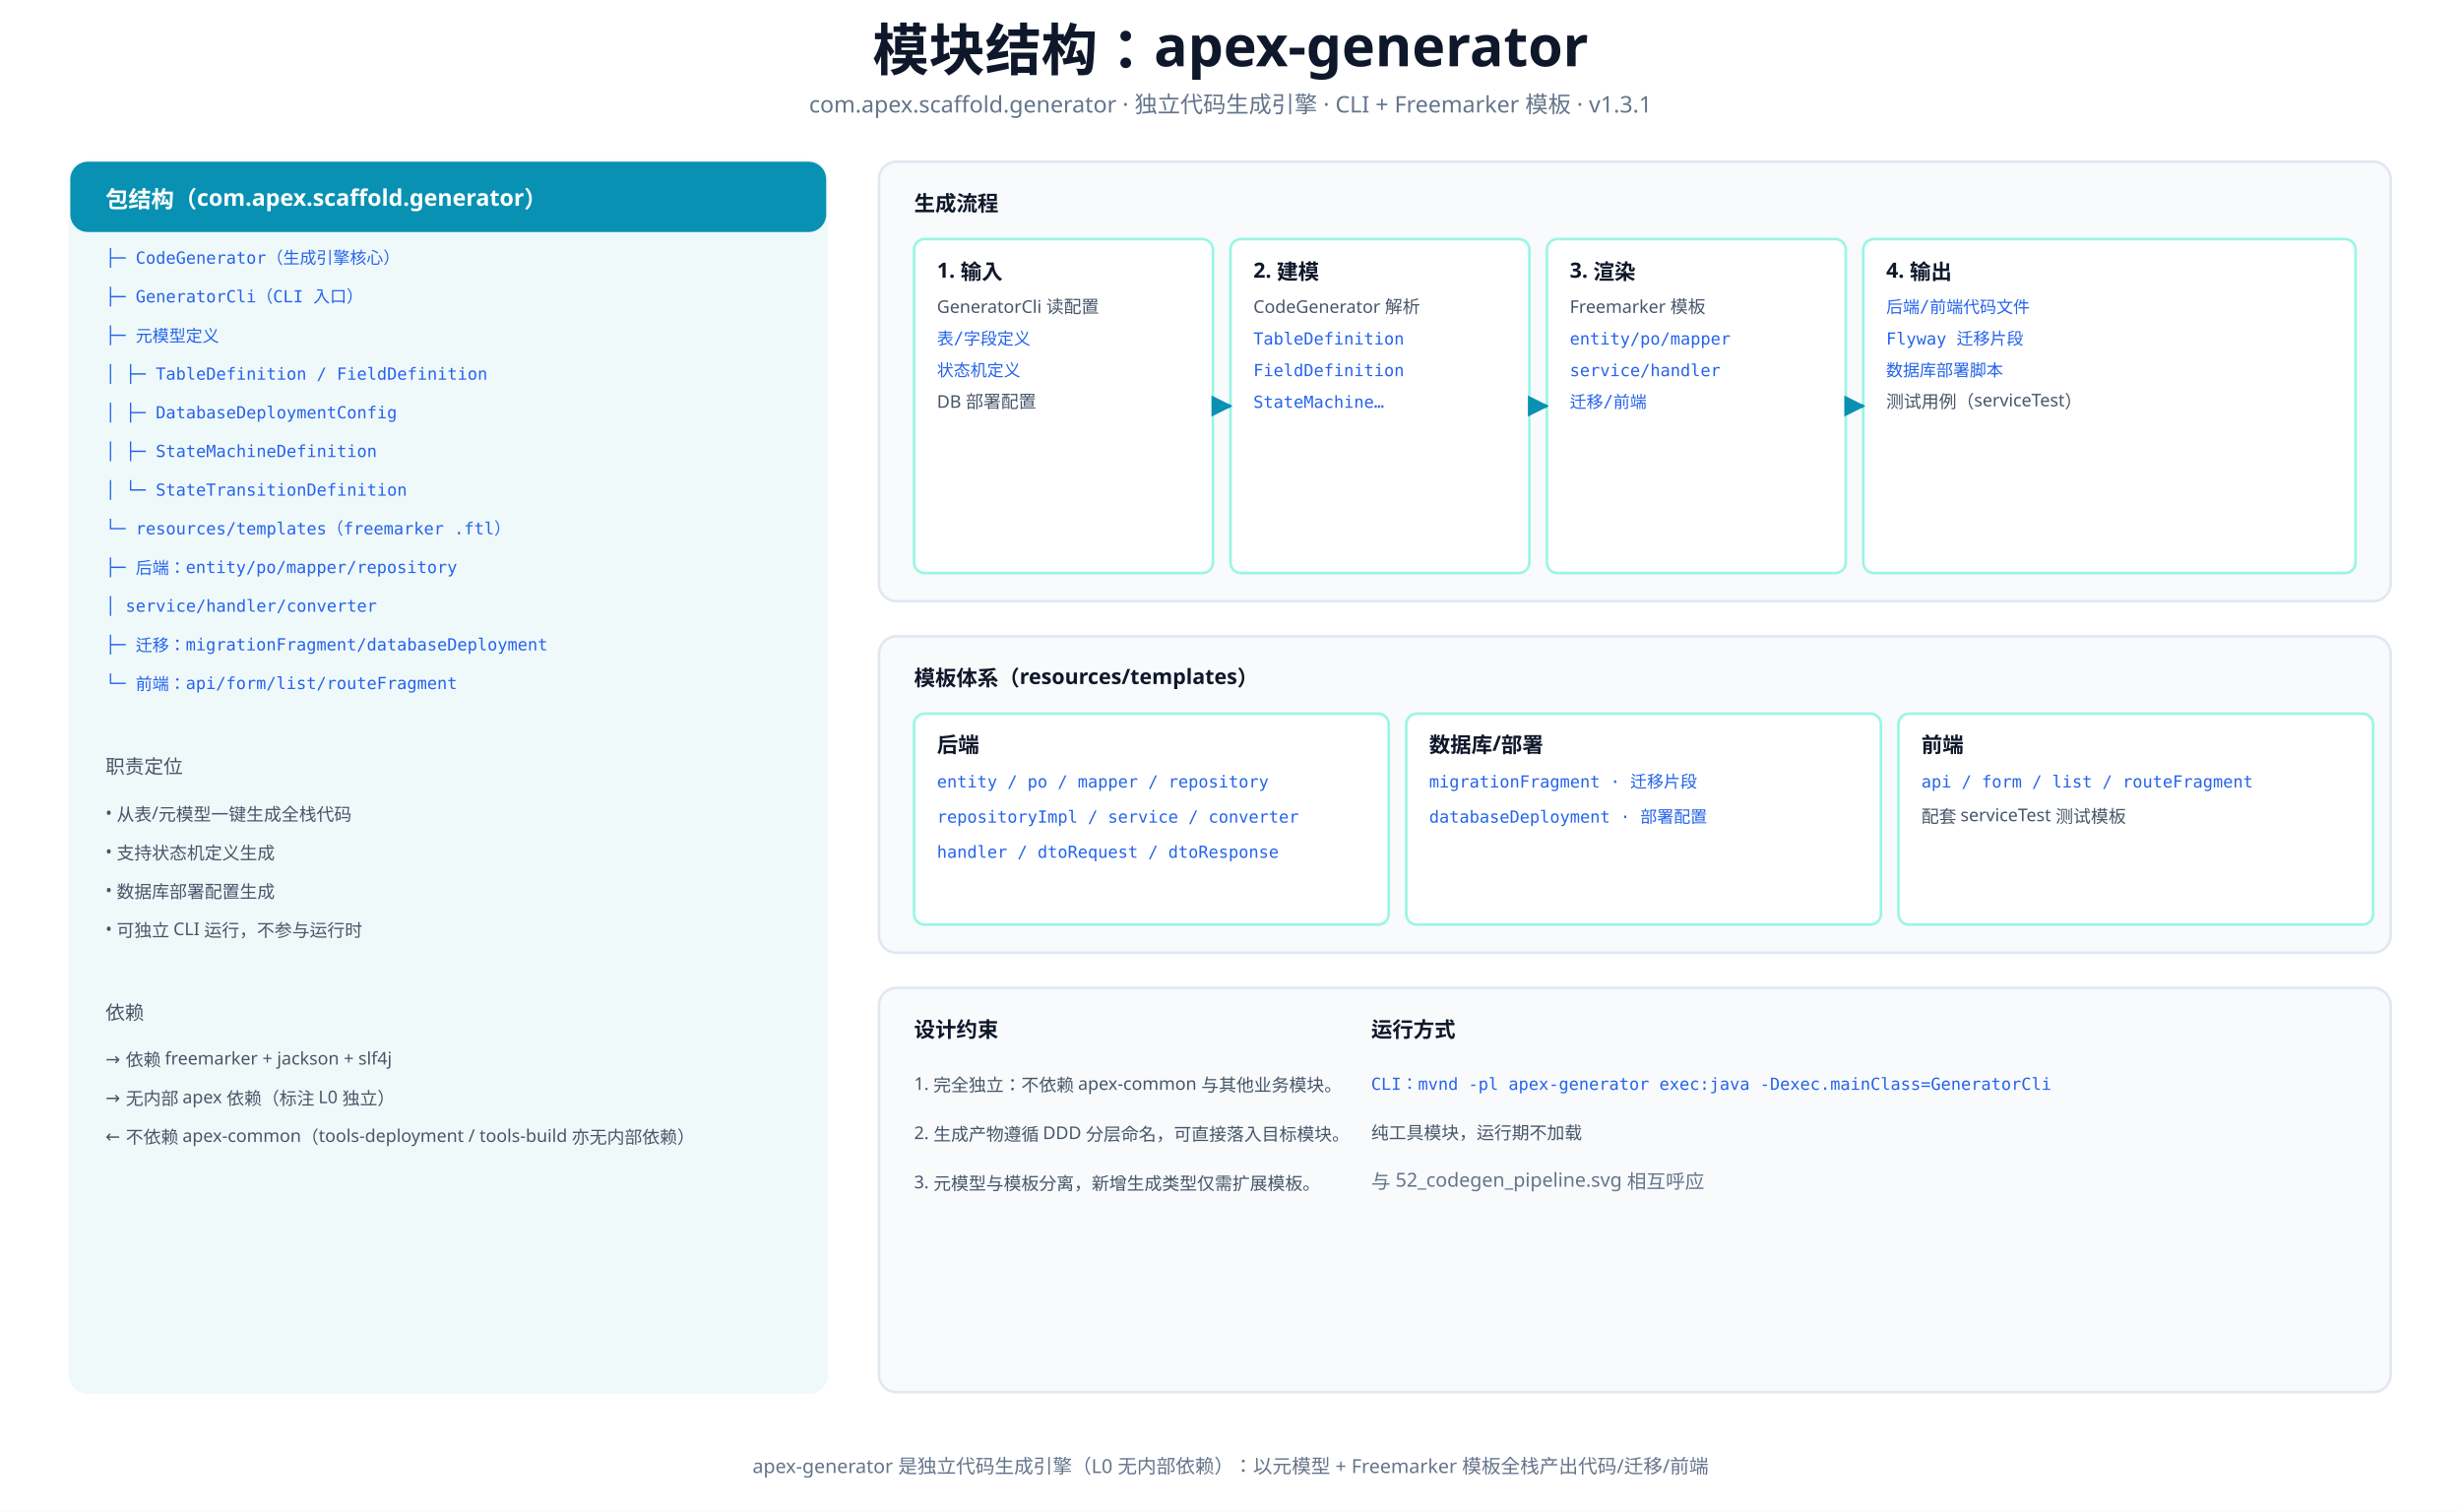
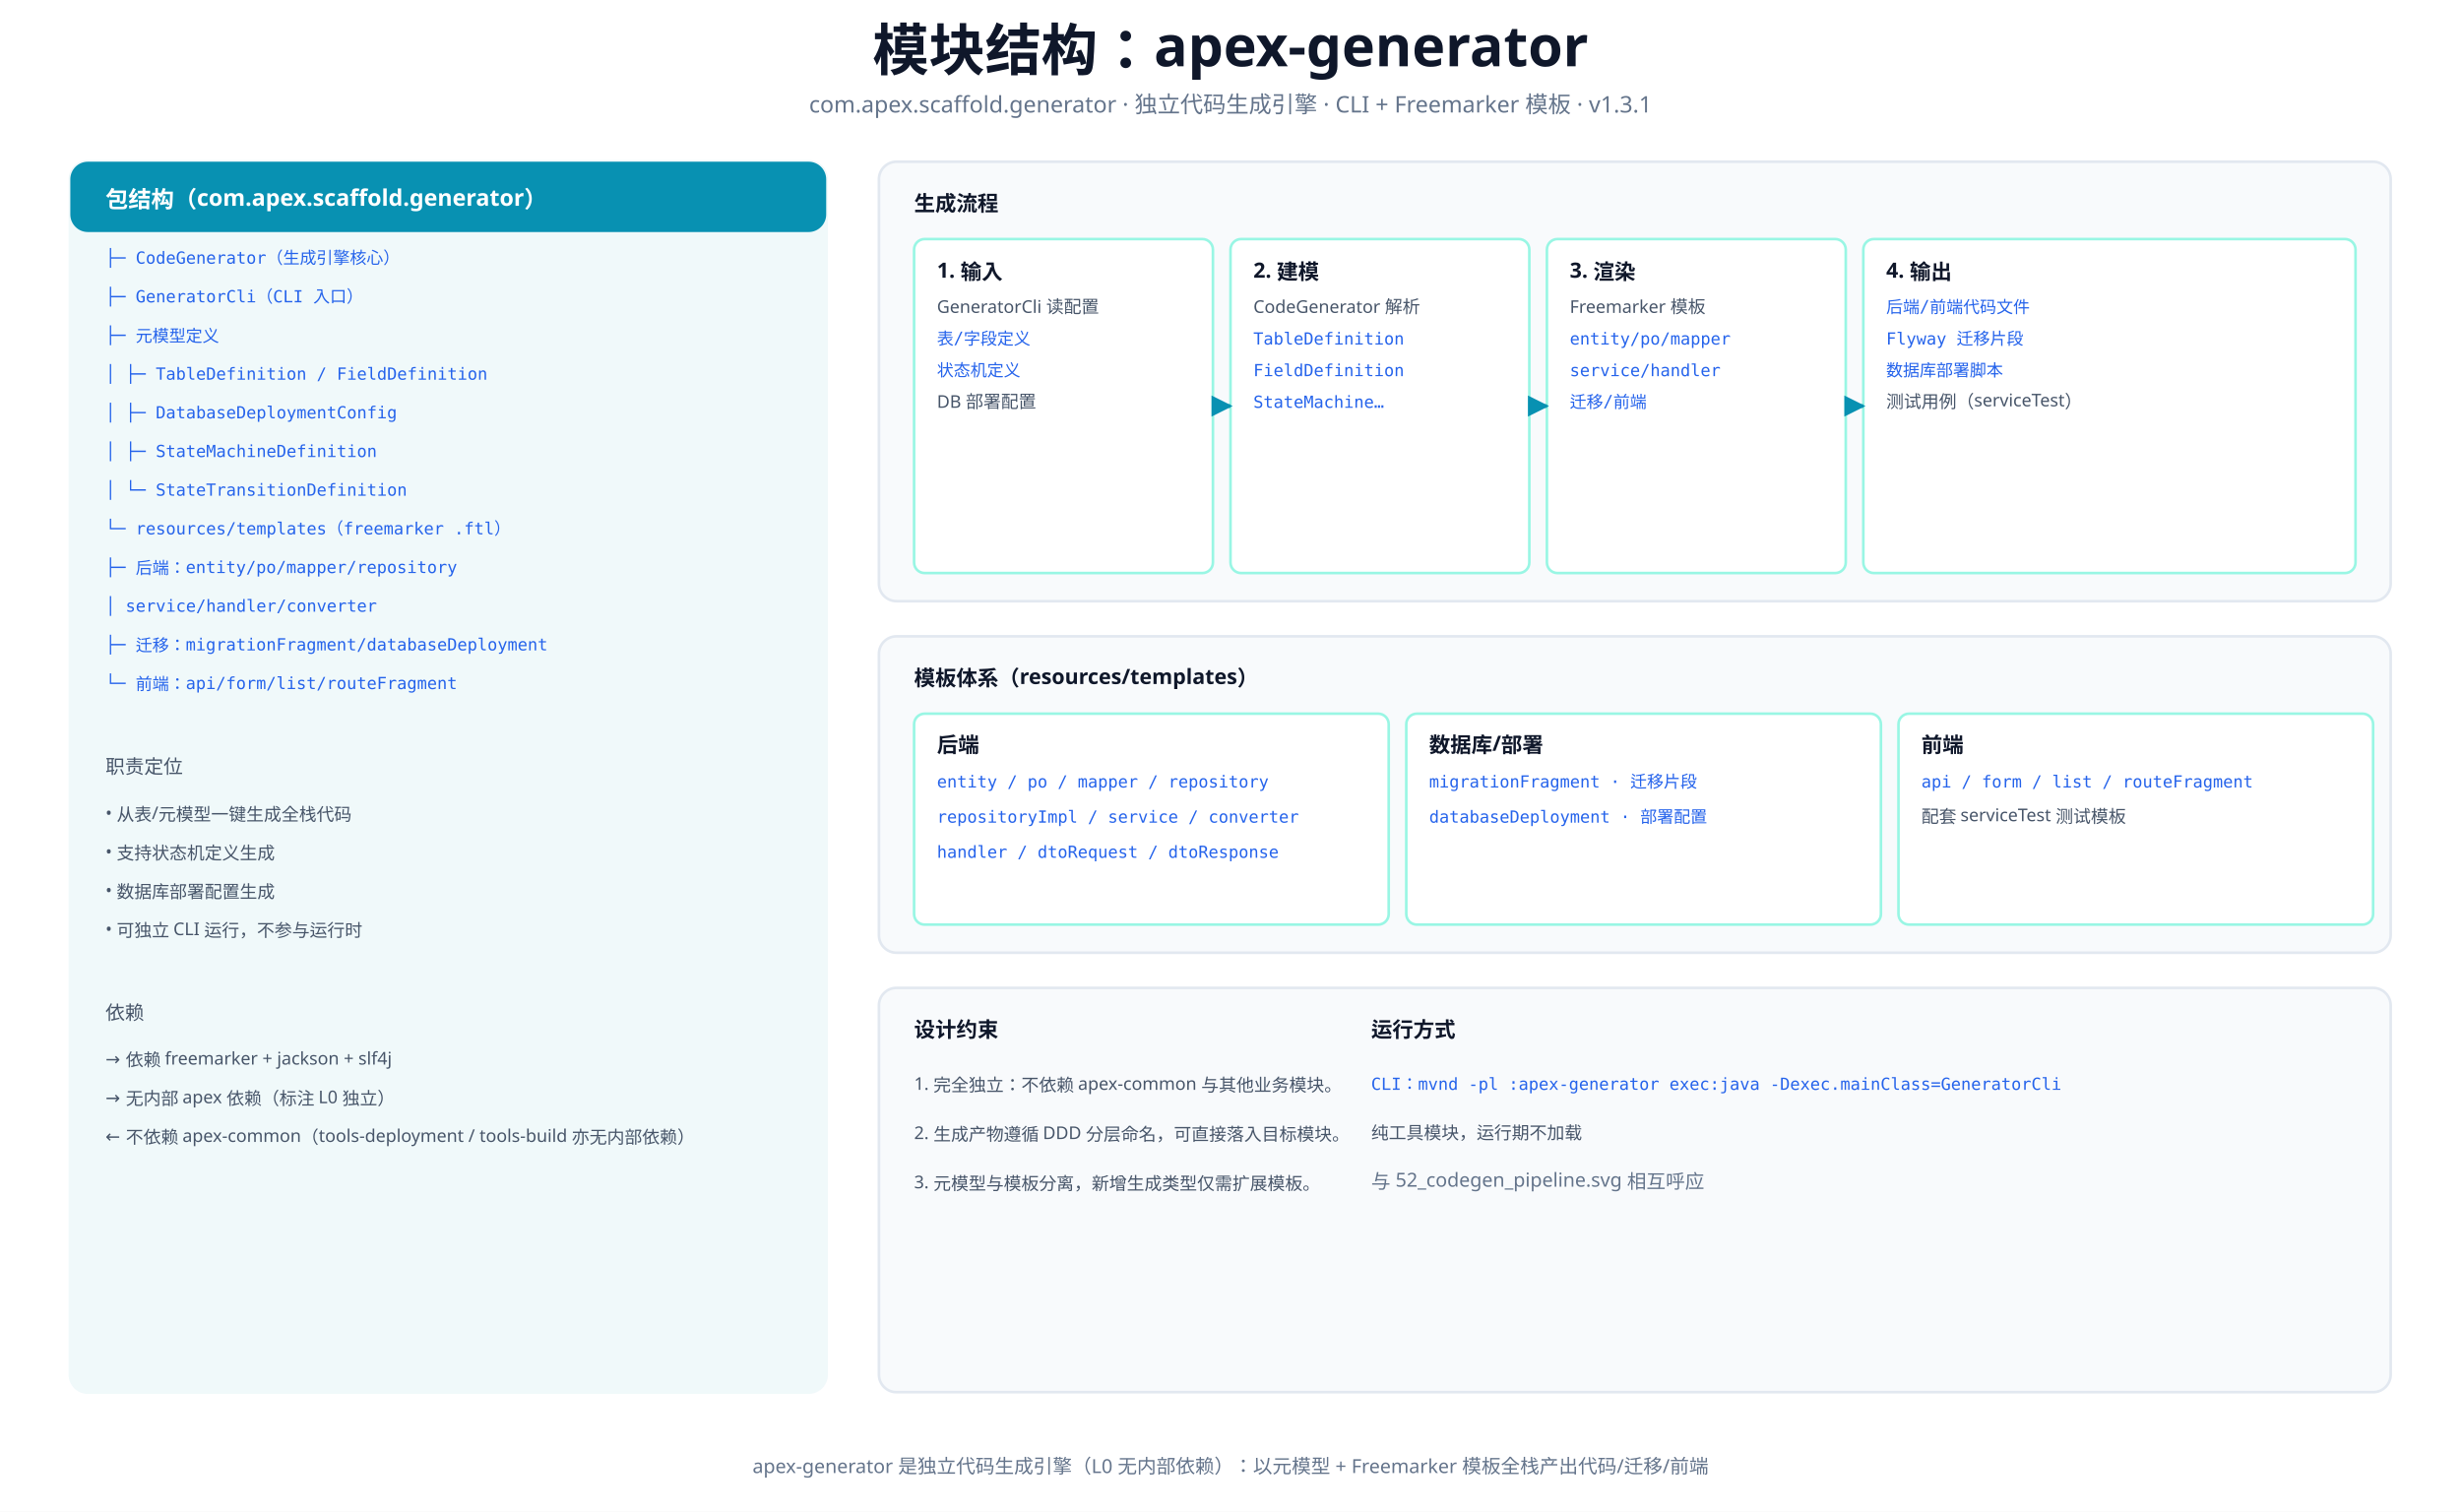
<svg xmlns="http://www.w3.org/2000/svg" viewBox="0 0 1400 860" width="1400" height="860">
  <defs>
    <style>
      .title{font:700 32px sans-serif;fill:#0f172a;text-anchor:middle}
      .subtitle{font:500 13px sans-serif;fill:#64748b;text-anchor:middle}
      .grp{font:600 13px sans-serif;fill:#fff}
      .box-title{font:600 12px sans-serif;fill:#0f172a}
      .box-desc{font:400 10px sans-serif;fill:#475569}
      .code{font:500 9.5px monospace;fill:#2563eb}
      .note{font:500 11px sans-serif;fill:#64748b}
      .legend{font:500 11px sans-serif;fill:#475569}
    </style>
    <marker id="arrow" viewBox="0 0 10 10" refX="9" refY="5" markerWidth="6" markerHeight="6" orient="auto">
      <path d="M 0 0 L 10 5 L 0 10 z" fill="#0891b2" />
    </marker>
  </defs>
  <rect width="1400" height="860" fill="#fff" />
  <text x="700" y="40" class="title">模块结构：apex-generator</text>
  <text x="700" y="64" class="subtitle">com.apex.scaffold.generator · 独立代码生成引擎 · CLI + Freemarker 模板 · v1.3.1</text>
  <rect x="40" y="92" width="430" height="700" rx="10" fill="#0891b2" opacity="0.06" stroke="#0891b2" stroke-width="2" />
  <rect x="40" y="92" width="430" height="40" rx="10" fill="#0891b2" />
  <text x="60" y="118" class="grp">包结构（com.apex.scaffold.generator）</text>
  <text x="60" y="150" class="code">├─ CodeGenerator（生成引擎核心）</text>
  <text x="60" y="172" class="code">├─ GeneratorCli（CLI 入口）</text>
  <text x="60" y="194" class="code">├─ 元模型定义</text>
  <text x="60" y="216" class="code">│  ├─ TableDefinition / FieldDefinition</text>
  <text x="60" y="238" class="code">│  ├─ DatabaseDeploymentConfig</text>
  <text x="60" y="260" class="code">│  ├─ StateMachineDefinition</text>
  <text x="60" y="282" class="code">│  └─ StateTransitionDefinition</text>
  <text x="60" y="304" class="code">└─ resources/templates（freemarker .ftl）</text>
  <text x="60" y="326" class="code">   ├─ 后端：entity/po/mapper/repository</text>
  <text x="60" y="348" class="code">   │         service/handler/converter</text>
  <text x="60" y="370" class="code">   ├─ 迁移：migrationFragment/databaseDeployment</text>
  <text x="60" y="392" class="code">   └─ 前端：api/form/list/routeFragment</text>
  <text x="60" y="440" class="legend" font-weight="600">职责定位</text>
  <text x="60" y="466" class="box-desc">• 从表/元模型一键生成全栈代码</text>
  <text x="60" y="488" class="box-desc">• 支持状态机定义生成</text>
  <text x="60" y="510" class="box-desc">• 数据库部署配置生成</text>
  <text x="60" y="532" class="box-desc">• 可独立 CLI 运行，不参与运行时</text>
  <text x="60" y="580" class="legend" font-weight="600">依赖</text>
  <text x="60" y="606" class="box-desc">→ 依赖 freemarker + jackson + slf4j</text>
  <text x="60" y="628" class="box-desc">→ 无内部 apex 依赖（标注 L0 独立）</text>
  <text x="60" y="650" class="box-desc">← 不依赖 apex-common（tools-deployment / tools-build 亦无内部依赖）</text>
  <rect x="500" y="92" width="860" height="250" rx="10" fill="#f8fafc" stroke="#e2e8f0" stroke-width="1.5" />
  <text x="520" y="120" class="box-title" font-size="14">生成流程</text>
  <rect x="520" y="136" width="170" height="190" rx="6" fill="#fff" stroke="#99f6e4" stroke-width="1.5" />
  <text x="533" y="158" class="box-title">1. 输入</text>
  <text x="533" y="178" class="box-desc">GeneratorCli 读配置</text>
  <text x="533" y="196" class="code">表/字段定义</text>
  <text x="533" y="214" class="code">状态机定义</text>
  <text x="533" y="232" class="box-desc">DB 部署配置</text>
  <rect x="700" y="136" width="170" height="190" rx="6" fill="#fff" stroke="#99f6e4" stroke-width="1.5" />
  <text x="713" y="158" class="box-title">2. 建模</text>
  <text x="713" y="178" class="box-desc">CodeGenerator 解析</text>
  <text x="713" y="196" class="code">TableDefinition</text>
  <text x="713" y="214" class="code">FieldDefinition</text>
  <text x="713" y="232" class="code">StateMachine…</text>
  <rect x="880" y="136" width="170" height="190" rx="6" fill="#fff" stroke="#99f6e4" stroke-width="1.5" />
  <text x="893" y="158" class="box-title">3. 渲染</text>
  <text x="893" y="178" class="box-desc">Freemarker 模板</text>
  <text x="893" y="196" class="code">entity/po/mapper</text>
  <text x="893" y="214" class="code">service/handler</text>
  <text x="893" y="232" class="code">迁移/前端</text>
  <rect x="1060" y="136" width="280" height="190" rx="6" fill="#fff" stroke="#99f6e4" stroke-width="1.5" />
  <text x="1073" y="158" class="box-title">4. 输出</text>
  <text x="1073" y="178" class="code">后端/前端代码文件</text>
  <text x="1073" y="196" class="code">Flyway 迁移片段</text>
  <text x="1073" y="214" class="code">数据库部署脚本</text>
  <text x="1073" y="232" class="box-desc">测试用例（serviceTest）</text>
  <line x1="690" y1="231" x2="700" y2="231" stroke="#0891b2" stroke-width="2" marker-end="url(#arrow)" />
  <line x1="870" y1="231" x2="880" y2="231" stroke="#0891b2" stroke-width="2" marker-end="url(#arrow)" />
  <line x1="1050" y1="231" x2="1060" y2="231" stroke="#0891b2" stroke-width="2" marker-end="url(#arrow)" />
  <rect x="500" y="362" width="860" height="180" rx="10" fill="#f8fafc" stroke="#e2e8f0" stroke-width="1.5" />
  <text x="520" y="390" class="box-title" font-size="14">模板体系（resources/templates）</text>
  <rect x="520" y="406" width="270" height="120" rx="6" fill="#fff" stroke="#99f6e4" stroke-width="1.5" />
  <text x="533" y="428" class="box-title">后端</text>
  <text x="533" y="448" class="code">entity / po / mapper / repository</text>
  <text x="533" y="468" class="code">repositoryImpl / service / converter</text>
  <text x="533" y="488" class="code">handler / dtoRequest / dtoResponse</text>
  <rect x="800" y="406" width="270" height="120" rx="6" fill="#fff" stroke="#99f6e4" stroke-width="1.5" />
  <text x="813" y="428" class="box-title">数据库/部署</text>
  <text x="813" y="448" class="code">migrationFragment · 迁移片段</text>
  <text x="813" y="468" class="code">databaseDeployment · 部署配置</text>
  <rect x="1080" y="406" width="270" height="120" rx="6" fill="#fff" stroke="#99f6e4" stroke-width="1.5" />
  <text x="1093" y="428" class="box-title">前端</text>
  <text x="1093" y="448" class="code">api / form / list / routeFragment</text>
  <text x="1093" y="468" class="box-desc">配套 serviceTest 测试模板</text>
  <rect x="500" y="562" width="860" height="230" rx="10" fill="#f8fafc" stroke="#e2e8f0" stroke-width="1.5" />
  <text x="520" y="590" class="box-title" font-size="14">设计约束</text>
  <text x="520" y="620" class="box-desc">1. 完全独立：不依赖 apex-common 与其他业务模块。</text>
  <text x="520" y="648" class="box-desc">2. 生成产物遵循 DDD 分层命名，可直接落入目标模块。</text>
  <text x="520" y="676" class="box-desc">3. 元模型与模板分离，新增生成类型仅需扩展模板。</text>
  <text x="780" y="590" class="box-title" font-size="14">运行方式</text>
-   <text x="780" y="620" class="code">CLI：mvnd -pl apex-generator exec:java -Dexec.mainClass=GeneratorCli</text>
+   <text x="780" y="620" class="code">CLI：mvnd -pl :apex-generator exec:java -Dexec.mainClass=GeneratorCli</text>
  <text x="780" y="648" class="box-desc">纯工具模块，运行期不加载</text>
  <text x="780" y="676" class="note">与 52_codegen_pipeline.svg 相互呼应</text>
  <text x="700" y="838" class="note" text-anchor="middle">apex-generator 是独立代码生成引擎（L0 无内部依赖）：以元模型 + Freemarker 模板全栈产出代码/迁移/前端</text>
</svg>
